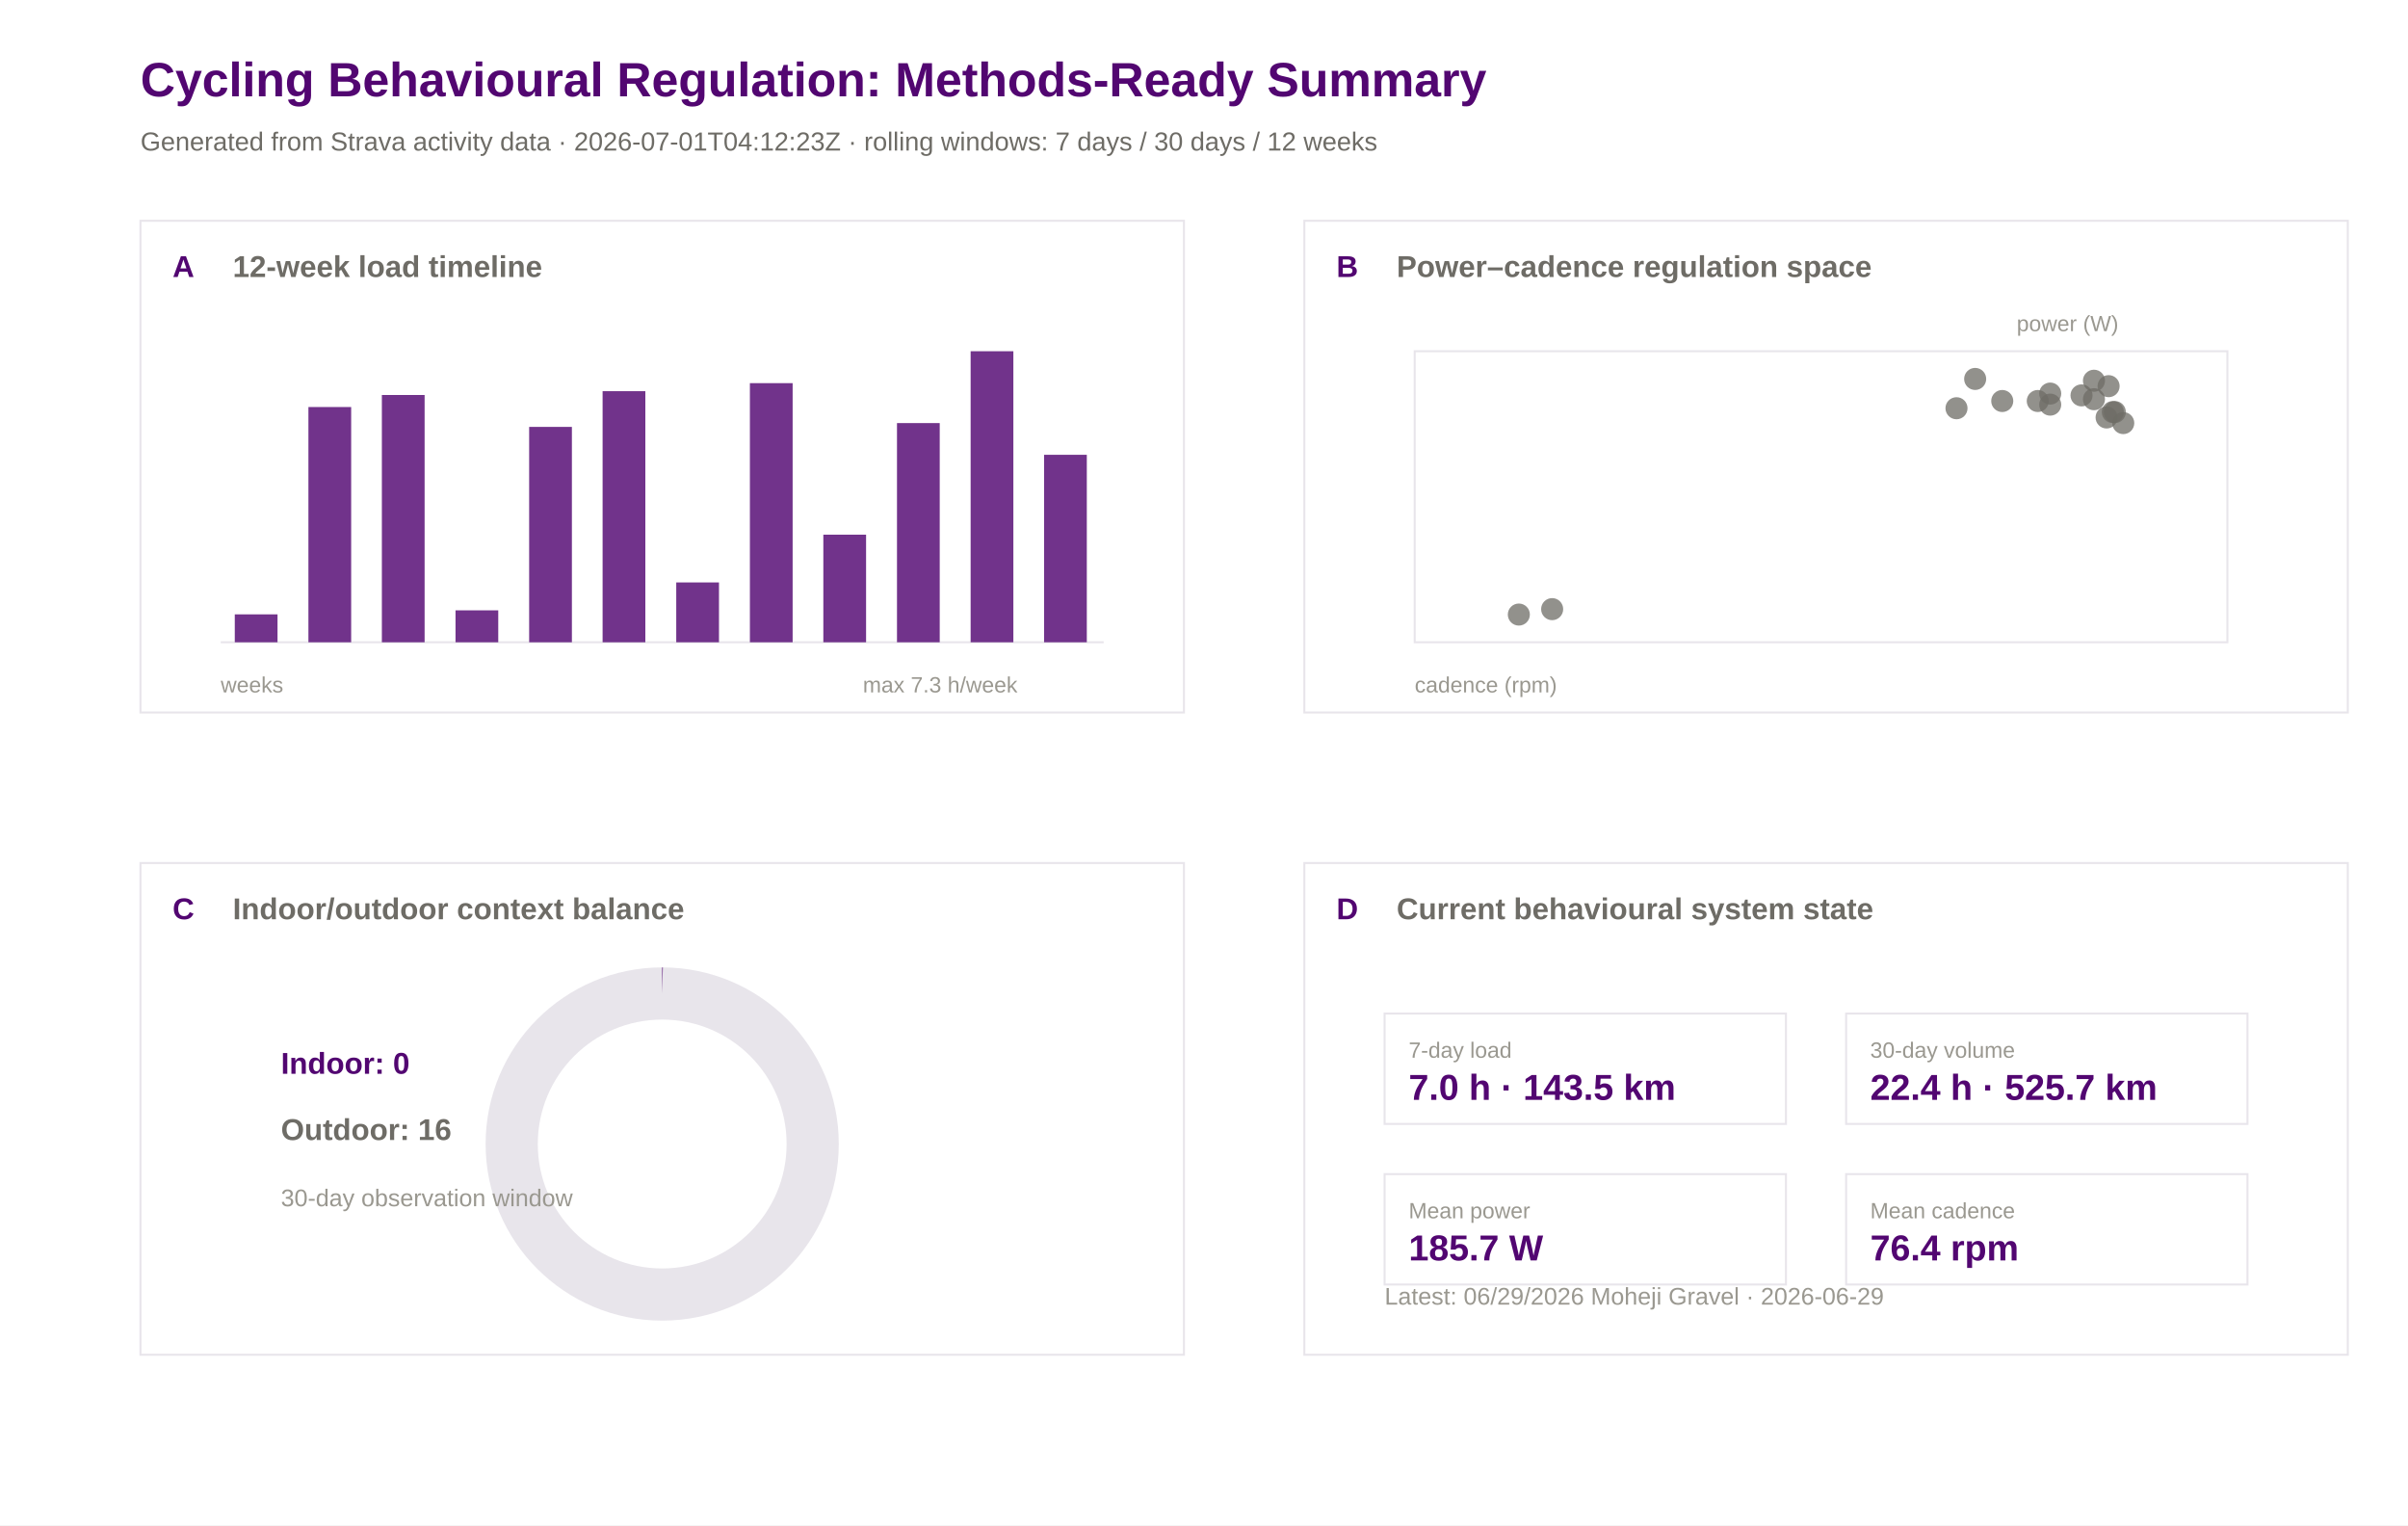
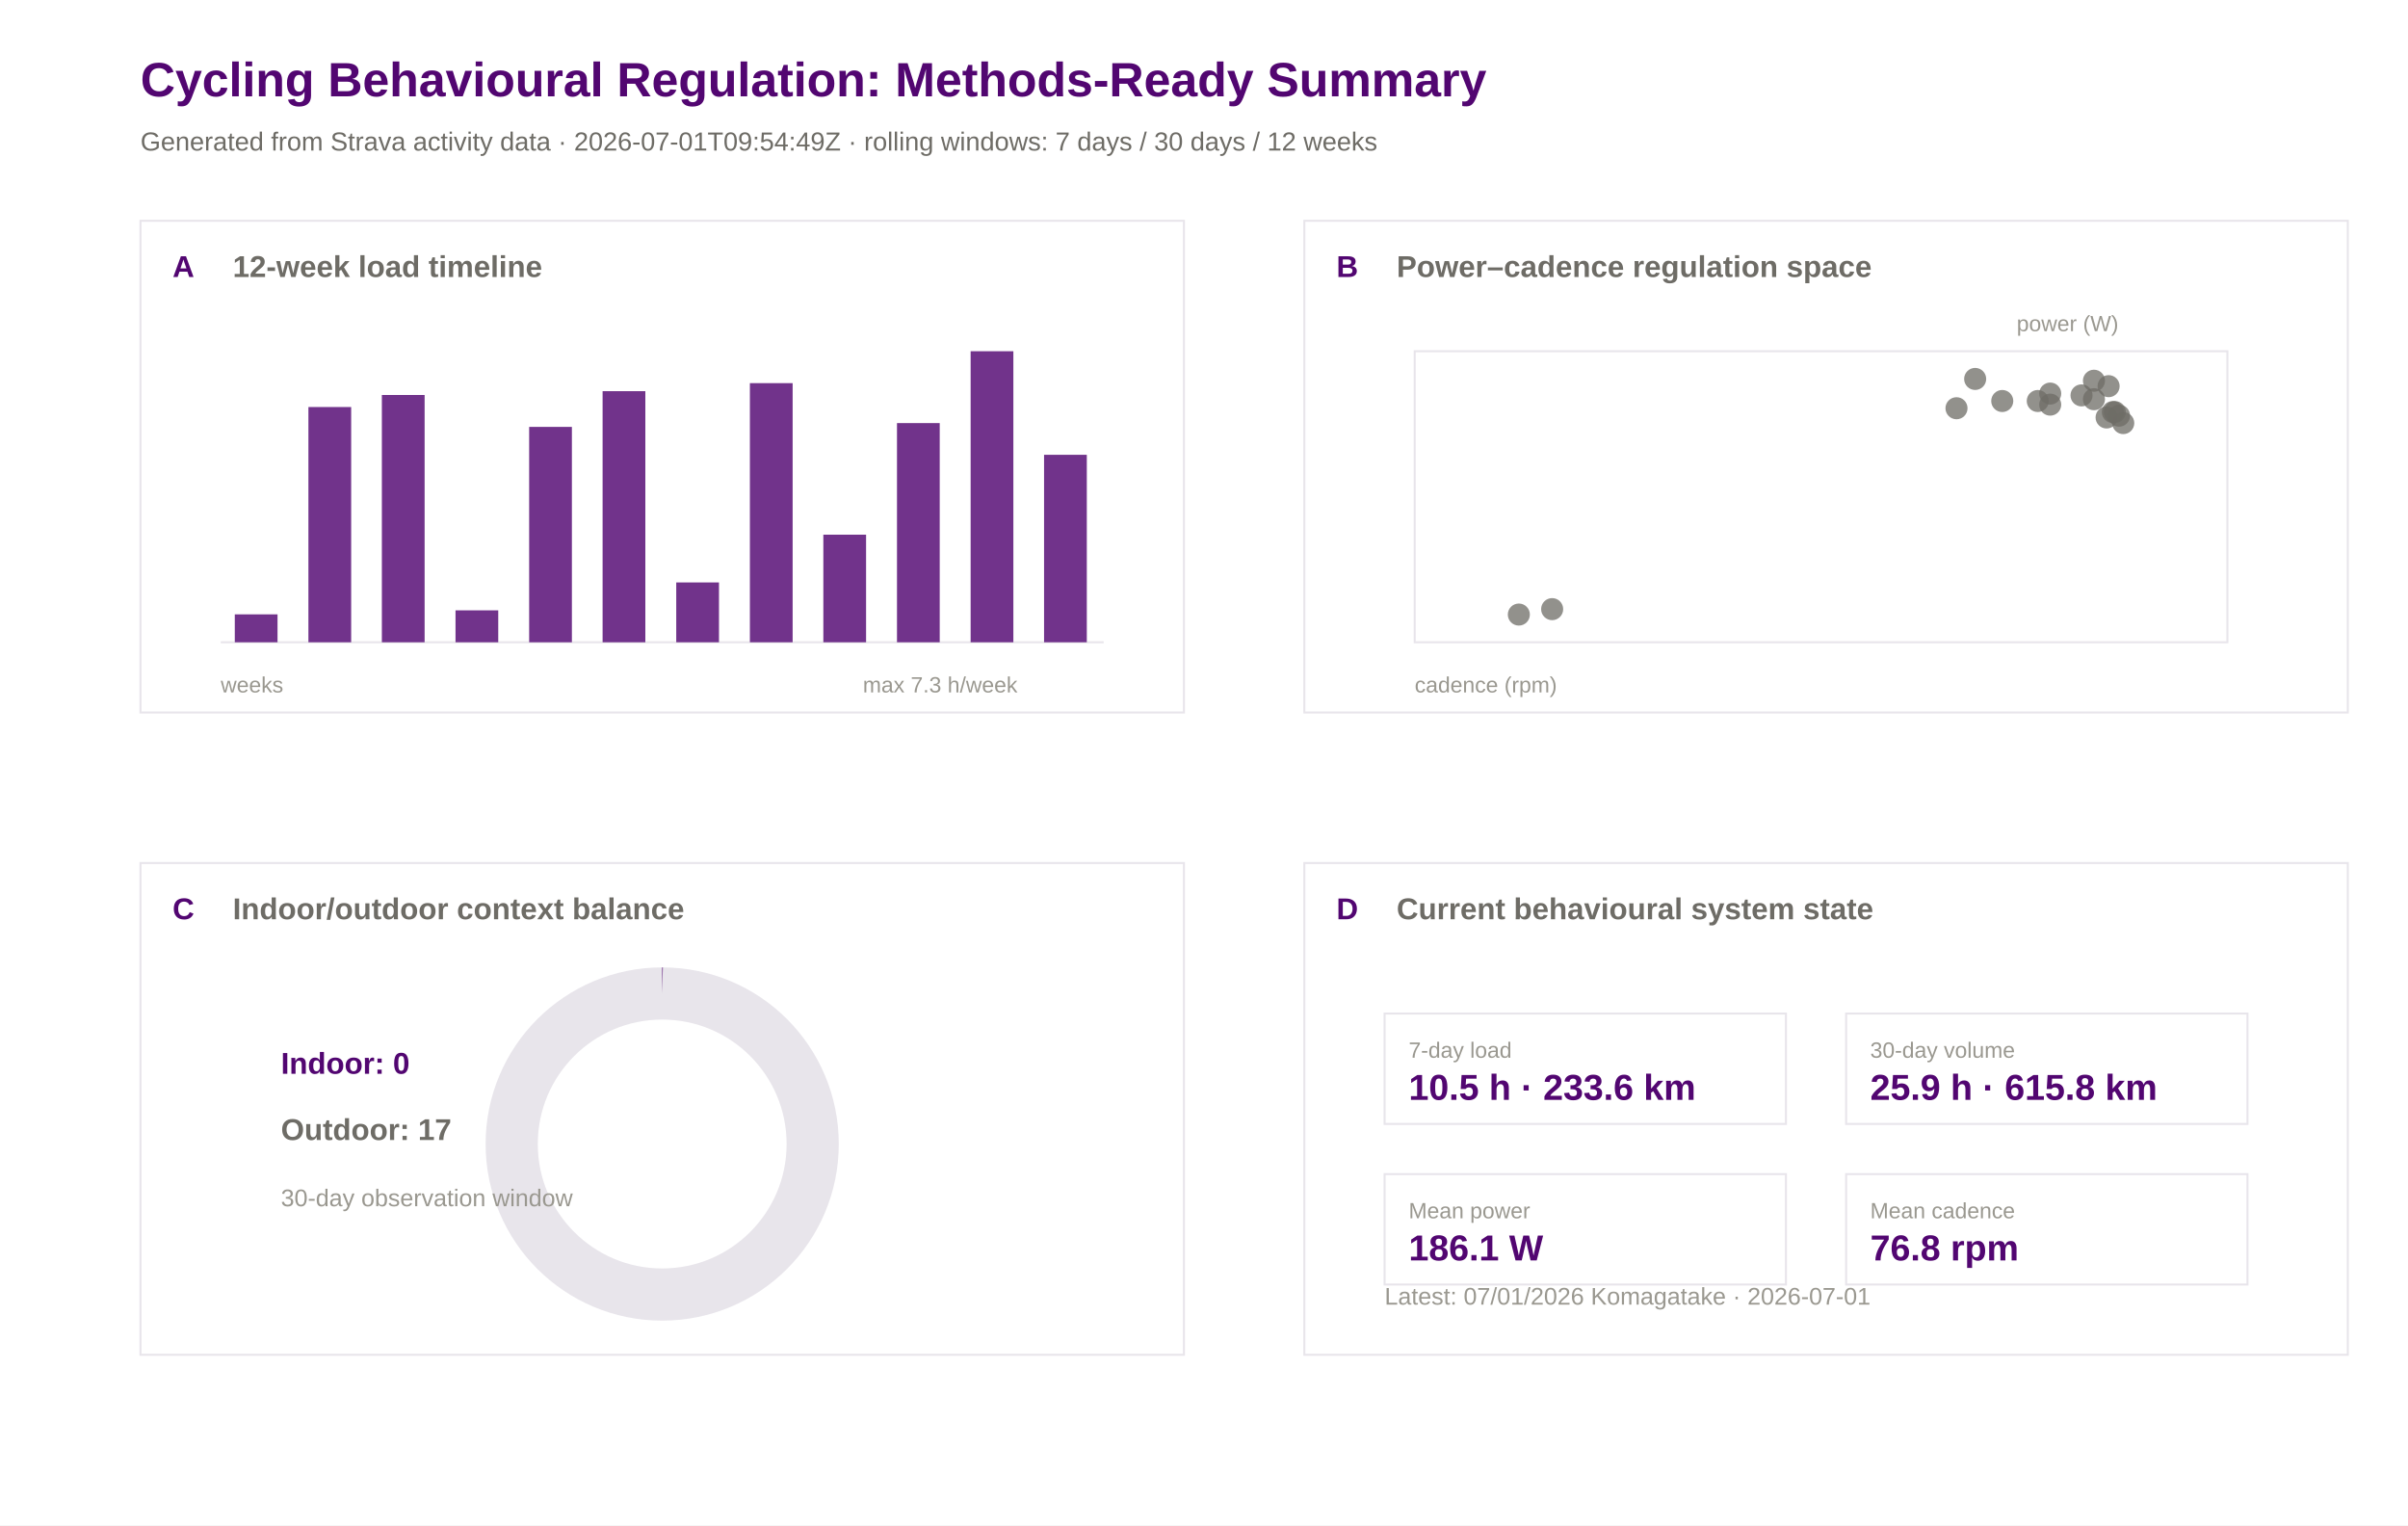
<svg xmlns="http://www.w3.org/2000/svg" width="1200" height="760" viewBox="0 0 1200 760">
  <rect width="100%" height="100%" fill="#ffffff" />
  <text x="70.0" y="48.0" font-family="Arial" font-size="24" font-weight="600" fill="#520671">Cycling Behavioural Regulation: Methods-Ready Summary</text>
-   <text x="70.0" y="75.0" font-family="Arial" font-size="13" font-weight="400" fill="#6e6c66">Generated from Strava activity data · 2026-07-01T04:12:23Z · rolling windows: 7 days / 30 days / 12 weeks</text>
+   <text x="70.0" y="75.0" font-family="Arial" font-size="13" font-weight="400" fill="#6e6c66">Generated from Strava activity data · 2026-07-01T09:54:49Z · rolling windows: 7 days / 30 days / 12 weeks</text>
  <rect x="70" y="110" width="520" height="245" fill="#ffffff" stroke="#e8e5eb" stroke-width="1" />
  <text x="86.0" y="138.0" font-family="Arial" font-size="15" font-weight="600" fill="#520671">A</text>
  <text x="116.0" y="138.0" font-family="Arial" font-size="15" font-weight="600" fill="#6e6c66">12-week load timeline</text>
  <rect x="650" y="110" width="520" height="245" fill="#ffffff" stroke="#e8e5eb" stroke-width="1" />
  <text x="666.0" y="138.0" font-family="Arial" font-size="15" font-weight="600" fill="#520671">B</text>
  <text x="696.0" y="138.0" font-family="Arial" font-size="15" font-weight="600" fill="#6e6c66">Power–cadence regulation space</text>
  <rect x="70" y="430" width="520" height="245" fill="#ffffff" stroke="#e8e5eb" stroke-width="1" />
  <text x="86.0" y="458.0" font-family="Arial" font-size="15" font-weight="600" fill="#520671">C</text>
  <text x="116.0" y="458.0" font-family="Arial" font-size="15" font-weight="600" fill="#6e6c66">Indoor/outdoor context balance</text>
  <rect x="650" y="430" width="520" height="245" fill="#ffffff" stroke="#e8e5eb" stroke-width="1" />
  <text x="666.0" y="458.0" font-family="Arial" font-size="15" font-weight="600" fill="#520671">D</text>
  <text x="696.0" y="458.0" font-family="Arial" font-size="15" font-weight="600" fill="#6e6c66">Current behavioural system state</text>
  <line x1="110" y1="320" x2="550" y2="320" stroke="#e8e5eb" />
  <rect x="117.0" y="306.1" width="21.3" height="13.9" fill="#520671" opacity="0.82" />
  <rect x="153.7" y="202.8" width="21.3" height="117.2" fill="#520671" opacity="0.82" />
  <rect x="190.3" y="196.8" width="21.3" height="123.2" fill="#520671" opacity="0.82" />
  <rect x="227.0" y="304.1" width="21.3" height="15.9" fill="#520671" opacity="0.82" />
  <rect x="263.7" y="212.7" width="21.3" height="107.3" fill="#520671" opacity="0.82" />
  <rect x="300.3" y="194.9" width="21.3" height="125.1" fill="#520671" opacity="0.82" />
  <rect x="337.0" y="290.2" width="21.3" height="29.8" fill="#520671" opacity="0.82" />
  <rect x="373.7" y="190.9" width="21.3" height="129.1" fill="#520671" opacity="0.82" />
  <rect x="410.3" y="266.4" width="21.3" height="53.6" fill="#520671" opacity="0.82" />
  <rect x="447.0" y="210.8" width="21.3" height="109.2" fill="#520671" opacity="0.82" />
  <rect x="483.7" y="175.0" width="21.3" height="145.0" fill="#520671" opacity="0.82" />
  <rect x="520.3" y="226.6" width="21.3" height="93.4" fill="#520671" opacity="0.82" />
  <text x="110.0" y="345.0" font-family="Arial" font-size="11" font-weight="400" fill="#9a9890">weeks</text>
  <text x="430.0" y="345.0" font-family="Arial" font-size="11" font-weight="400" fill="#9a9890">max 7.3 h/week</text>
  <rect x="705" y="175" width="405" height="145" fill="#ffffff" stroke="#e8e5eb" />
  <circle cx="1049.8" cy="208.0" r="5.5" fill="#6e6c66" opacity="0.75" />
  <circle cx="1043.5" cy="189.7" r="5.5" fill="#6e6c66" opacity="0.75" />
  <circle cx="1037.3" cy="197.0" r="5.5" fill="#6e6c66" opacity="0.75" />
  <circle cx="1043.5" cy="198.9" r="5.5" fill="#6e6c66" opacity="0.75" />
  <circle cx="984.3" cy="188.8" r="5.5" fill="#6e6c66" opacity="0.75" />
  <circle cx="1021.7" cy="196.1" r="5.5" fill="#6e6c66" opacity="0.75" />
  <circle cx="1053.9" cy="205.3" r="5.5" fill="#6e6c66" opacity="0.75" />
  <circle cx="1050.8" cy="192.4" r="5.5" fill="#6e6c66" opacity="0.75" />
  <circle cx="1058.1" cy="210.8" r="5.5" fill="#6e6c66" opacity="0.75" />
  <circle cx="997.8" cy="199.8" r="5.5" fill="#6e6c66" opacity="0.75" />
  <circle cx="1021.7" cy="201.6" r="5.5" fill="#6e6c66" opacity="0.75" />
  <circle cx="975.0" cy="203.4" r="5.5" fill="#6e6c66" opacity="0.75" />
  <circle cx="1015.5" cy="199.8" r="5.5" fill="#6e6c66" opacity="0.75" />
  <circle cx="756.9" cy="306.2" r="5.5" fill="#6e6c66" opacity="0.75" />
  <circle cx="773.5" cy="303.5" r="5.5" fill="#6e6c66" opacity="0.75" />
  <circle cx="1052.9" cy="205.3" r="5.5" fill="#6e6c66" opacity="0.75" />
+   <circle cx="1056.0" cy="207.1" r="5.5" fill="#6e6c66" opacity="0.75" />
  <text x="705.0" y="345.0" font-family="Arial" font-size="11" font-weight="400" fill="#9a9890">cadence (rpm)</text>
  <text x="1005.0" y="165.0" font-family="Arial" font-size="11" font-weight="400" fill="#9a9890">power (W)</text>
  <circle cx="330" cy="570" r="75" fill="none" stroke="#e8e5eb" stroke-width="26" />
  <circle cx="330" cy="570" r="75" fill="none" stroke="#520671" stroke-width="26" stroke-dasharray="0.0 471.2" transform="rotate(-90 330 570)" />
  <text x="140.0" y="535.0" font-family="Arial" font-size="15" font-weight="600" fill="#520671">Indoor: 0</text>
-   <text x="140.0" y="568.0" font-family="Arial" font-size="15" font-weight="600" fill="#6e6c66">Outdoor: 16</text>
+   <text x="140.0" y="568.0" font-family="Arial" font-size="15" font-weight="600" fill="#6e6c66">Outdoor: 17</text>
  <text x="140.0" y="601.0" font-family="Arial" font-size="12" font-weight="400" fill="#9a9890">30-day observation window</text>
  <rect x="690" y="505" width="200" height="55" fill="#ffffff" stroke="#e8e5eb" />
  <text x="702.0" y="527.0" font-family="Arial" font-size="11" font-weight="500" fill="#9a9890">7-day load</text>
-   <text x="702.0" y="548.0" font-family="Arial" font-size="18" font-weight="600" fill="#520671">7.0 h · 143.5 km</text>
+   <text x="702.0" y="548.0" font-family="Arial" font-size="18" font-weight="600" fill="#520671">10.5 h · 233.6 km</text>
  <rect x="920" y="505" width="200" height="55" fill="#ffffff" stroke="#e8e5eb" />
  <text x="932.0" y="527.0" font-family="Arial" font-size="11" font-weight="500" fill="#9a9890">30-day volume</text>
-   <text x="932.0" y="548.0" font-family="Arial" font-size="18" font-weight="600" fill="#520671">22.4 h · 525.7 km</text>
+   <text x="932.0" y="548.0" font-family="Arial" font-size="18" font-weight="600" fill="#520671">25.9 h · 615.8 km</text>
  <rect x="690" y="585" width="200" height="55" fill="#ffffff" stroke="#e8e5eb" />
  <text x="702.0" y="607.0" font-family="Arial" font-size="11" font-weight="500" fill="#9a9890">Mean power</text>
-   <text x="702.0" y="628.0" font-family="Arial" font-size="18" font-weight="600" fill="#520671">185.7 W</text>
+   <text x="702.0" y="628.0" font-family="Arial" font-size="18" font-weight="600" fill="#520671">186.1 W</text>
  <rect x="920" y="585" width="200" height="55" fill="#ffffff" stroke="#e8e5eb" />
  <text x="932.0" y="607.0" font-family="Arial" font-size="11" font-weight="500" fill="#9a9890">Mean cadence</text>
-   <text x="932.0" y="628.0" font-family="Arial" font-size="18" font-weight="600" fill="#520671">76.4 rpm</text>
-   <text x="690.0" y="650.0" font-family="Arial" font-size="12" font-weight="400" fill="#9a9890">Latest: 06/29/2026 Moheji Gravel · 2026-06-29</text>
+   <text x="932.0" y="628.0" font-family="Arial" font-size="18" font-weight="600" fill="#520671">76.8 rpm</text>
+   <text x="690.0" y="650.0" font-family="Arial" font-size="12" font-weight="400" fill="#9a9890">Latest: 07/01/2026 Komagatake · 2026-07-01</text>
</svg>
